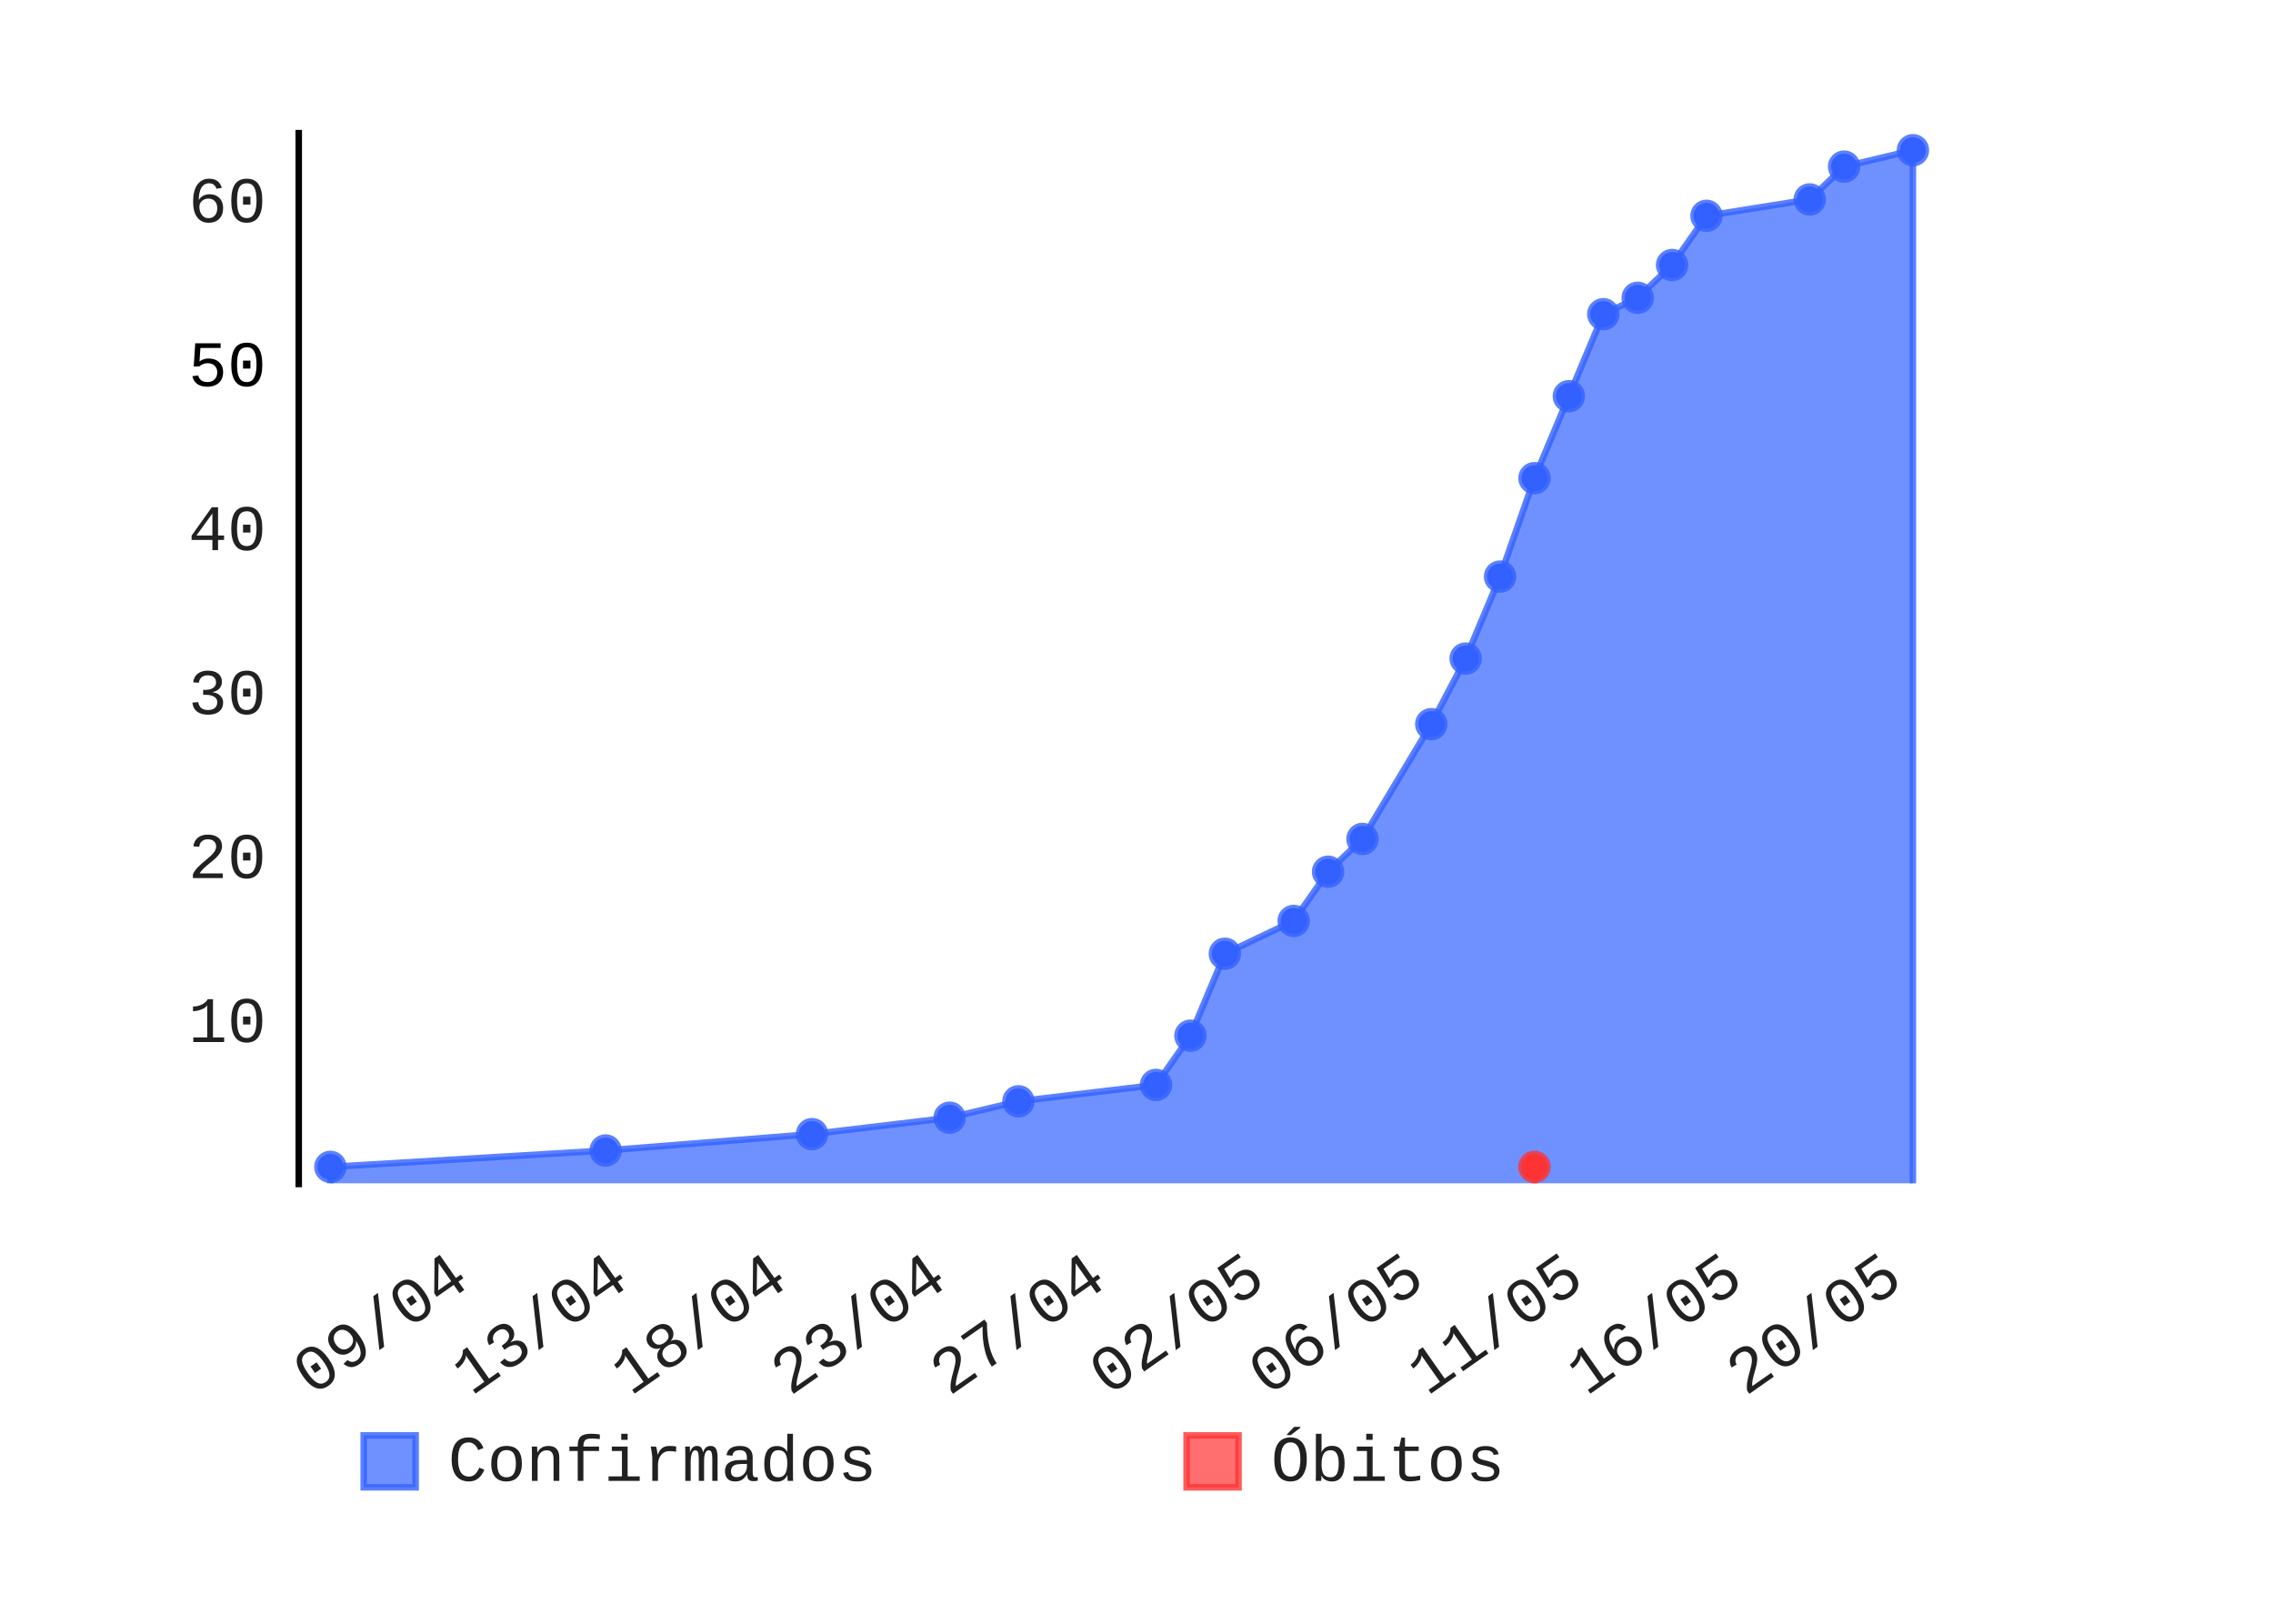
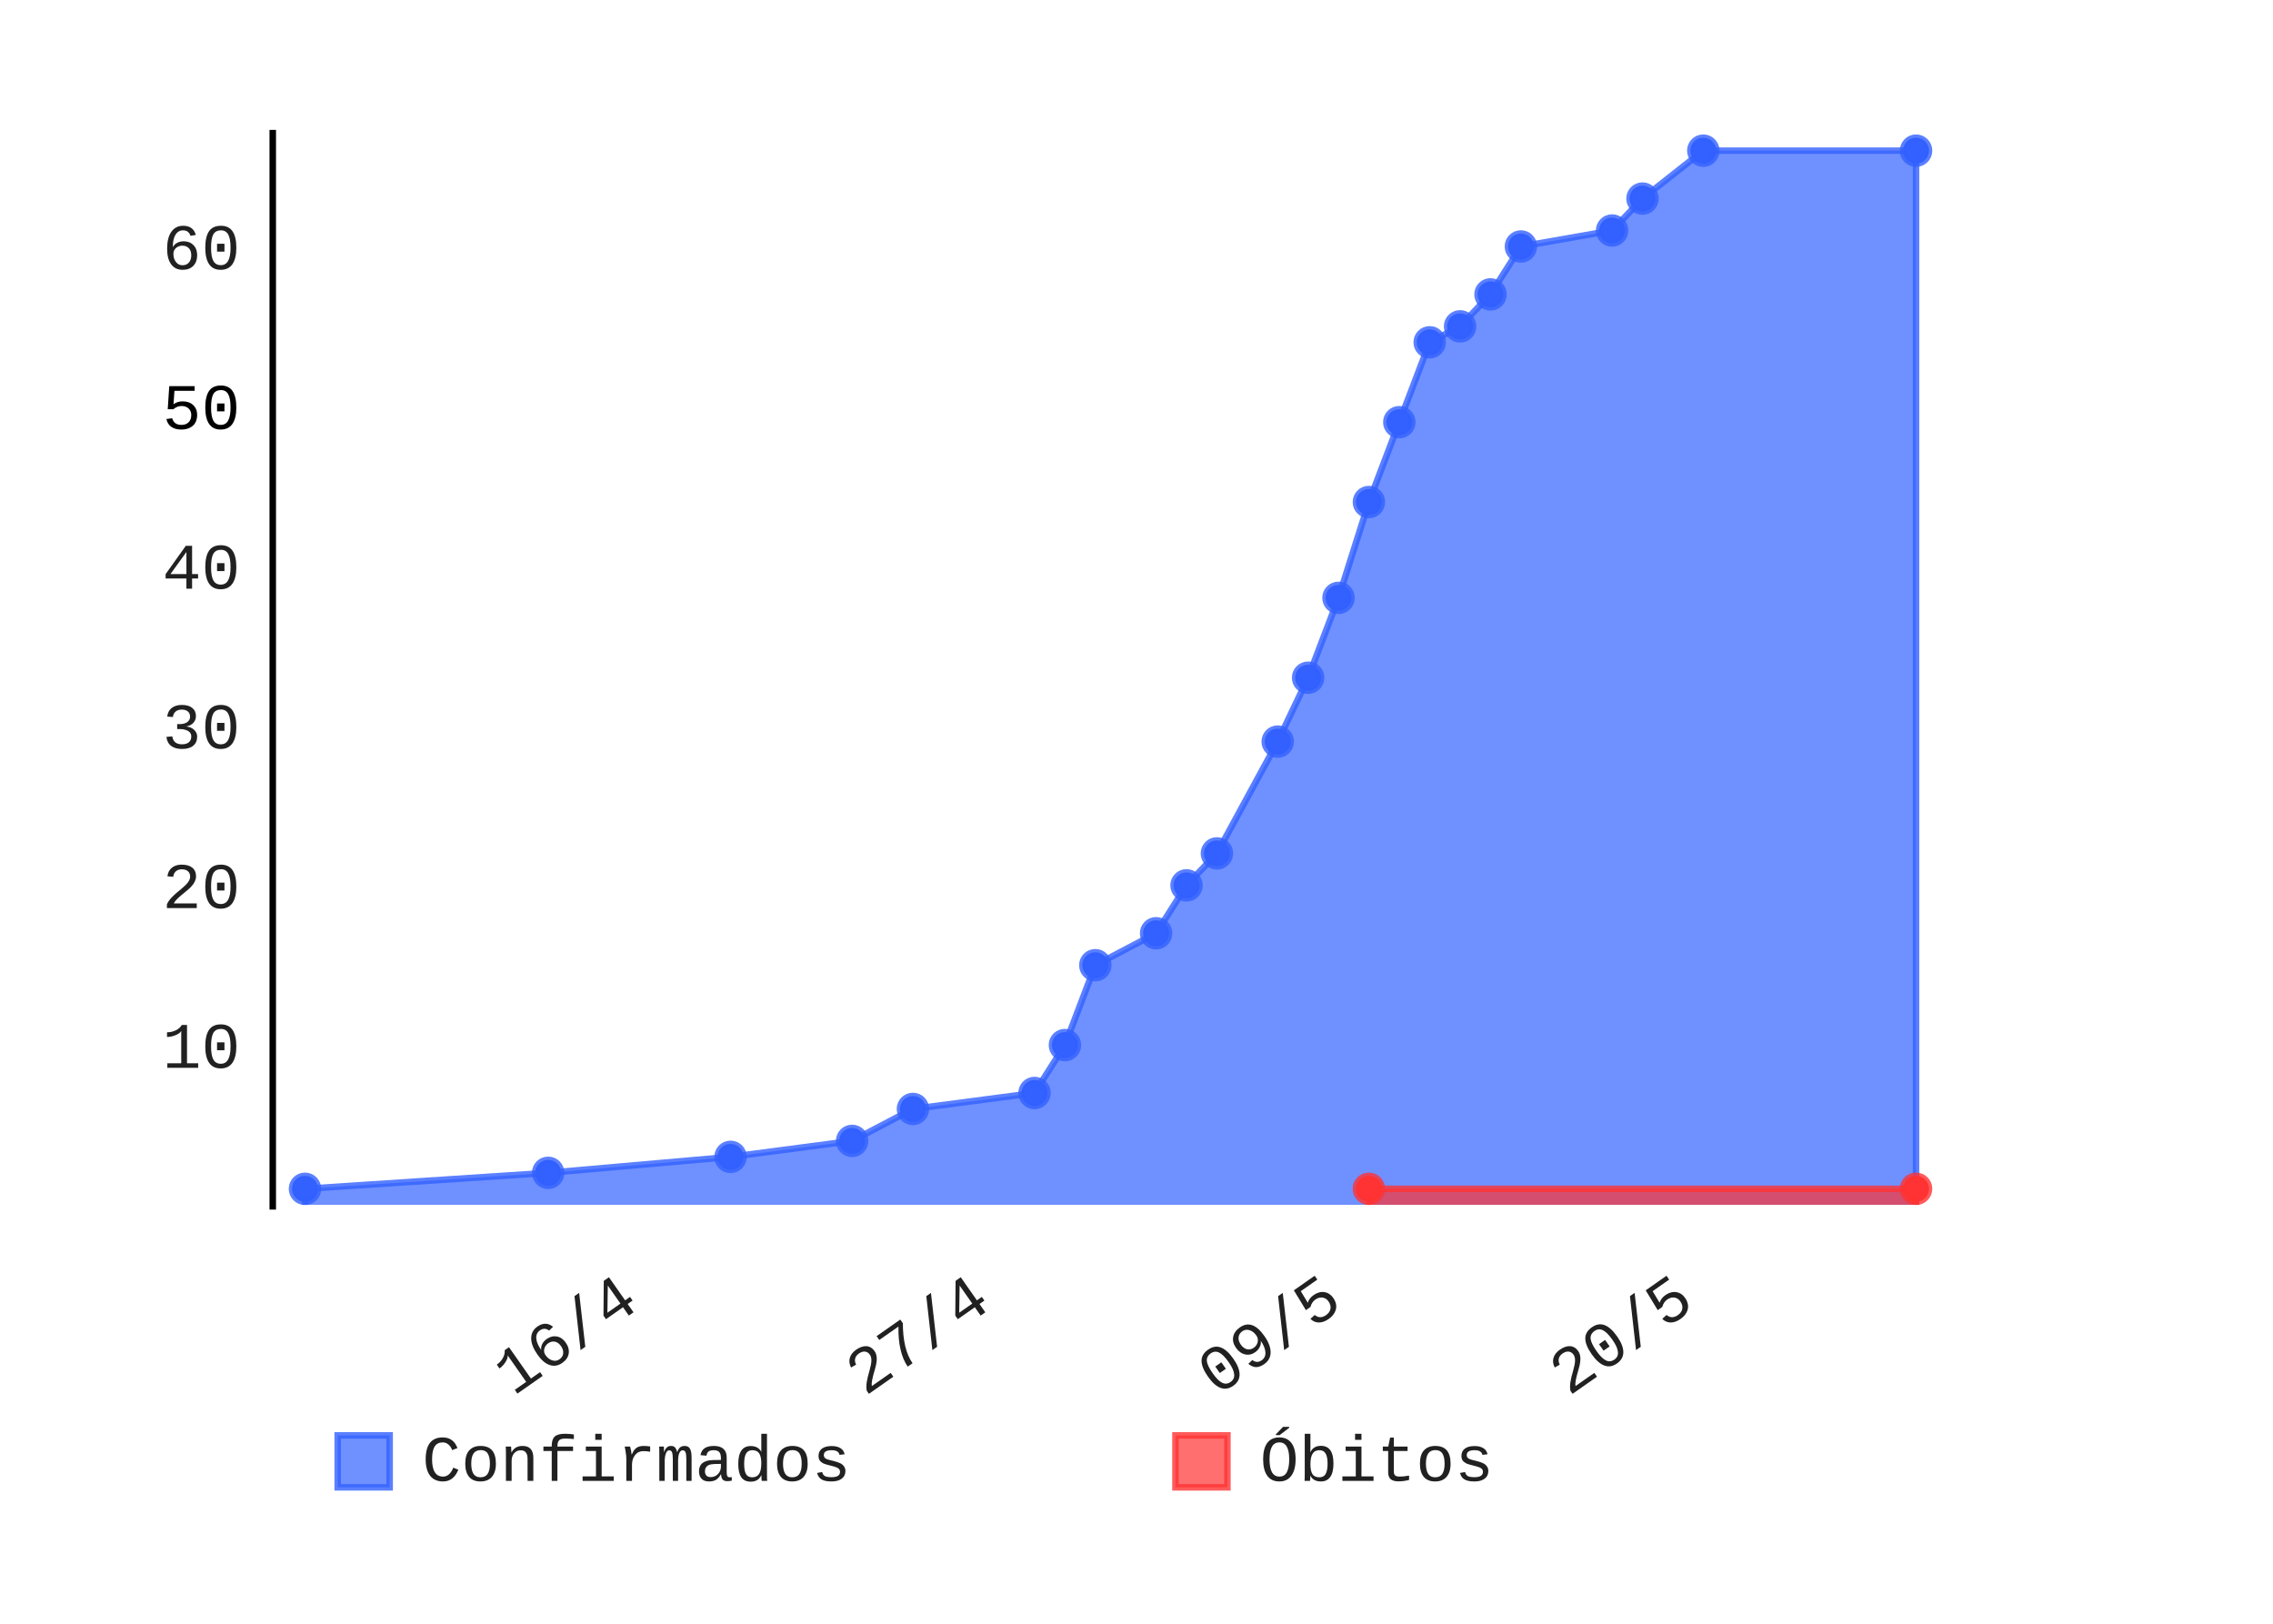
- <svg xmlns="http://www.w3.org/2000/svg" id="chart-879bc70a-65a9-4bdd-a0d9-1e8f6fcbfd73" class="pygal-chart" viewBox="0 0 350 250" width="350" height="250">
+ <svg xmlns="http://www.w3.org/2000/svg" id="chart-2534d383-2e8c-4132-9c4e-c805caaf18b7" class="pygal-chart" viewBox="0 0 350 250" width="350" height="250">
  <defs>
-     <style type="text/css">#chart-879bc70a-65a9-4bdd-a0d9-1e8f6fcbfd73{-webkit-user-select:none;-webkit-font-smoothing:antialiased;font-family:Consolas,"Liberation Mono",Menlo,Courier,monospace}#chart-879bc70a-65a9-4bdd-a0d9-1e8f6fcbfd73 .title{font-family:Consolas,"Liberation Mono",Menlo,Courier,monospace;font-size:8px}#chart-879bc70a-65a9-4bdd-a0d9-1e8f6fcbfd73 .legends .legend text{font-family:Consolas,"Liberation Mono",Menlo,Courier,monospace;font-size:10px}#chart-879bc70a-65a9-4bdd-a0d9-1e8f6fcbfd73 .axis text{font-family:Consolas,"Liberation Mono",Menlo,Courier,monospace;font-size:10px}#chart-879bc70a-65a9-4bdd-a0d9-1e8f6fcbfd73 .axis text.major{font-family:Consolas,"Liberation Mono",Menlo,Courier,monospace;font-size:10px}#chart-879bc70a-65a9-4bdd-a0d9-1e8f6fcbfd73 .text-overlay text.value{font-family:Consolas,"Liberation Mono",Menlo,Courier,monospace;font-size:16px}#chart-879bc70a-65a9-4bdd-a0d9-1e8f6fcbfd73 .text-overlay text.label{font-family:Consolas,"Liberation Mono",Menlo,Courier,monospace;font-size:10px}#chart-879bc70a-65a9-4bdd-a0d9-1e8f6fcbfd73 .tooltip{font-family:Consolas,"Liberation Mono",Menlo,Courier,monospace;font-size:12px}#chart-879bc70a-65a9-4bdd-a0d9-1e8f6fcbfd73 text.no_data{font-family:Consolas,"Liberation Mono",Menlo,Courier,monospace;font-size:64px}
- #chart-879bc70a-65a9-4bdd-a0d9-1e8f6fcbfd73{background-color:transparent}#chart-879bc70a-65a9-4bdd-a0d9-1e8f6fcbfd73 path,#chart-879bc70a-65a9-4bdd-a0d9-1e8f6fcbfd73 line,#chart-879bc70a-65a9-4bdd-a0d9-1e8f6fcbfd73 rect,#chart-879bc70a-65a9-4bdd-a0d9-1e8f6fcbfd73 circle{-webkit-transition:150ms;-moz-transition:150ms;transition:150ms}#chart-879bc70a-65a9-4bdd-a0d9-1e8f6fcbfd73 .graph &gt; .background{fill:transparent}#chart-879bc70a-65a9-4bdd-a0d9-1e8f6fcbfd73 .plot &gt; .background{fill:rgba(255,255,255,1)}#chart-879bc70a-65a9-4bdd-a0d9-1e8f6fcbfd73 .graph{fill:rgba(0,0,0,.87)}#chart-879bc70a-65a9-4bdd-a0d9-1e8f6fcbfd73 text.no_data{fill:rgba(0,0,0,1)}#chart-879bc70a-65a9-4bdd-a0d9-1e8f6fcbfd73 .title{fill:rgba(0,0,0,1)}#chart-879bc70a-65a9-4bdd-a0d9-1e8f6fcbfd73 .legends .legend text{fill:rgba(0,0,0,.87)}#chart-879bc70a-65a9-4bdd-a0d9-1e8f6fcbfd73 .legends .legend:hover text{fill:rgba(0,0,0,1)}#chart-879bc70a-65a9-4bdd-a0d9-1e8f6fcbfd73 .axis .line{stroke:rgba(0,0,0,1)}#chart-879bc70a-65a9-4bdd-a0d9-1e8f6fcbfd73 .axis .guide.line{stroke:rgba(0,0,0,.54)}#chart-879bc70a-65a9-4bdd-a0d9-1e8f6fcbfd73 .axis .major.line{stroke:rgba(0,0,0,.87)}#chart-879bc70a-65a9-4bdd-a0d9-1e8f6fcbfd73 .axis text.major{fill:rgba(0,0,0,1)}#chart-879bc70a-65a9-4bdd-a0d9-1e8f6fcbfd73 .axis.y .guides:hover .guide.line,#chart-879bc70a-65a9-4bdd-a0d9-1e8f6fcbfd73 .line-graph .axis.x .guides:hover .guide.line,#chart-879bc70a-65a9-4bdd-a0d9-1e8f6fcbfd73 .stackedline-graph .axis.x .guides:hover .guide.line,#chart-879bc70a-65a9-4bdd-a0d9-1e8f6fcbfd73 .xy-graph .axis.x .guides:hover .guide.line{stroke:rgba(0,0,0,1)}#chart-879bc70a-65a9-4bdd-a0d9-1e8f6fcbfd73 .axis .guides:hover text{fill:rgba(0,0,0,1)}#chart-879bc70a-65a9-4bdd-a0d9-1e8f6fcbfd73 .reactive{fill-opacity:.7;stroke-opacity:.8}#chart-879bc70a-65a9-4bdd-a0d9-1e8f6fcbfd73 .ci{stroke:rgba(0,0,0,.87)}#chart-879bc70a-65a9-4bdd-a0d9-1e8f6fcbfd73 .reactive.active,#chart-879bc70a-65a9-4bdd-a0d9-1e8f6fcbfd73 .active .reactive{fill-opacity:.8;stroke-opacity:.9;stroke-width:4}#chart-879bc70a-65a9-4bdd-a0d9-1e8f6fcbfd73 .ci .reactive.active{stroke-width:1.5}#chart-879bc70a-65a9-4bdd-a0d9-1e8f6fcbfd73 .series text{fill:rgba(0,0,0,1)}#chart-879bc70a-65a9-4bdd-a0d9-1e8f6fcbfd73 .tooltip rect{fill:rgba(255,255,255,1);stroke:rgba(0,0,0,1);-webkit-transition:opacity 150ms;-moz-transition:opacity 150ms;transition:opacity 150ms}#chart-879bc70a-65a9-4bdd-a0d9-1e8f6fcbfd73 .tooltip .label{fill:rgba(0,0,0,.87)}#chart-879bc70a-65a9-4bdd-a0d9-1e8f6fcbfd73 .tooltip .label{fill:rgba(0,0,0,.87)}#chart-879bc70a-65a9-4bdd-a0d9-1e8f6fcbfd73 .tooltip .legend{font-size:.8em;fill:rgba(0,0,0,.54)}#chart-879bc70a-65a9-4bdd-a0d9-1e8f6fcbfd73 .tooltip .x_label{font-size:.6em;fill:rgba(0,0,0,1)}#chart-879bc70a-65a9-4bdd-a0d9-1e8f6fcbfd73 .tooltip .xlink{font-size:.5em;text-decoration:underline}#chart-879bc70a-65a9-4bdd-a0d9-1e8f6fcbfd73 .tooltip .value{font-size:1.5em}#chart-879bc70a-65a9-4bdd-a0d9-1e8f6fcbfd73 .bound{font-size:.5em}#chart-879bc70a-65a9-4bdd-a0d9-1e8f6fcbfd73 .max-value{font-size:.75em;fill:rgba(0,0,0,.54)}#chart-879bc70a-65a9-4bdd-a0d9-1e8f6fcbfd73 .map-element{fill:rgba(255,255,255,1);stroke:rgba(0,0,0,.54) !important}#chart-879bc70a-65a9-4bdd-a0d9-1e8f6fcbfd73 .map-element .reactive{fill-opacity:inherit;stroke-opacity:inherit}#chart-879bc70a-65a9-4bdd-a0d9-1e8f6fcbfd73 .color-0,#chart-879bc70a-65a9-4bdd-a0d9-1e8f6fcbfd73 .color-0 a:visited{stroke:#3361FF;fill:#3361FF}#chart-879bc70a-65a9-4bdd-a0d9-1e8f6fcbfd73 .color-1,#chart-879bc70a-65a9-4bdd-a0d9-1e8f6fcbfd73 .color-1 a:visited{stroke:#FF3333;fill:#FF3333}#chart-879bc70a-65a9-4bdd-a0d9-1e8f6fcbfd73 .text-overlay .color-0 text{fill:black}#chart-879bc70a-65a9-4bdd-a0d9-1e8f6fcbfd73 .text-overlay .color-1 text{fill:black}
- #chart-879bc70a-65a9-4bdd-a0d9-1e8f6fcbfd73 text.no_data{text-anchor:middle}#chart-879bc70a-65a9-4bdd-a0d9-1e8f6fcbfd73 .guide.line{fill:none}#chart-879bc70a-65a9-4bdd-a0d9-1e8f6fcbfd73 .centered{text-anchor:middle}#chart-879bc70a-65a9-4bdd-a0d9-1e8f6fcbfd73 .title{text-anchor:middle}#chart-879bc70a-65a9-4bdd-a0d9-1e8f6fcbfd73 .legends .legend text{fill-opacity:1}#chart-879bc70a-65a9-4bdd-a0d9-1e8f6fcbfd73 .axis.x text{text-anchor:middle}#chart-879bc70a-65a9-4bdd-a0d9-1e8f6fcbfd73 .axis.x:not(.web) text[transform]{text-anchor:start}#chart-879bc70a-65a9-4bdd-a0d9-1e8f6fcbfd73 .axis.x:not(.web) text[transform].backwards{text-anchor:end}#chart-879bc70a-65a9-4bdd-a0d9-1e8f6fcbfd73 .axis.y text{text-anchor:end}#chart-879bc70a-65a9-4bdd-a0d9-1e8f6fcbfd73 .axis.y text[transform].backwards{text-anchor:start}#chart-879bc70a-65a9-4bdd-a0d9-1e8f6fcbfd73 .axis.y2 text{text-anchor:start}#chart-879bc70a-65a9-4bdd-a0d9-1e8f6fcbfd73 .axis.y2 text[transform].backwards{text-anchor:end}#chart-879bc70a-65a9-4bdd-a0d9-1e8f6fcbfd73 .axis .guide.line{stroke-dasharray:4,4}#chart-879bc70a-65a9-4bdd-a0d9-1e8f6fcbfd73 .axis .major.guide.line{stroke-dasharray:6,6}#chart-879bc70a-65a9-4bdd-a0d9-1e8f6fcbfd73 .horizontal .axis.y .guide.line,#chart-879bc70a-65a9-4bdd-a0d9-1e8f6fcbfd73 .horizontal .axis.y2 .guide.line,#chart-879bc70a-65a9-4bdd-a0d9-1e8f6fcbfd73 .vertical .axis.x .guide.line{opacity:0}#chart-879bc70a-65a9-4bdd-a0d9-1e8f6fcbfd73 .horizontal .axis.always_show .guide.line,#chart-879bc70a-65a9-4bdd-a0d9-1e8f6fcbfd73 .vertical .axis.always_show .guide.line{opacity:1 !important}#chart-879bc70a-65a9-4bdd-a0d9-1e8f6fcbfd73 .axis.y .guides:hover .guide.line,#chart-879bc70a-65a9-4bdd-a0d9-1e8f6fcbfd73 .axis.y2 .guides:hover .guide.line,#chart-879bc70a-65a9-4bdd-a0d9-1e8f6fcbfd73 .axis.x .guides:hover .guide.line{opacity:1}#chart-879bc70a-65a9-4bdd-a0d9-1e8f6fcbfd73 .axis .guides:hover text{opacity:1}#chart-879bc70a-65a9-4bdd-a0d9-1e8f6fcbfd73 .nofill{fill:none}#chart-879bc70a-65a9-4bdd-a0d9-1e8f6fcbfd73 .subtle-fill{fill-opacity:.2}#chart-879bc70a-65a9-4bdd-a0d9-1e8f6fcbfd73 .dot{stroke-width:1px;fill-opacity:1}#chart-879bc70a-65a9-4bdd-a0d9-1e8f6fcbfd73 .dot.active{stroke-width:5px}#chart-879bc70a-65a9-4bdd-a0d9-1e8f6fcbfd73 .dot.negative{fill:transparent}#chart-879bc70a-65a9-4bdd-a0d9-1e8f6fcbfd73 text,#chart-879bc70a-65a9-4bdd-a0d9-1e8f6fcbfd73 tspan{stroke:none !important}#chart-879bc70a-65a9-4bdd-a0d9-1e8f6fcbfd73 .series text.active{opacity:1}#chart-879bc70a-65a9-4bdd-a0d9-1e8f6fcbfd73 .tooltip rect{fill-opacity:.95;stroke-width:.5}#chart-879bc70a-65a9-4bdd-a0d9-1e8f6fcbfd73 .tooltip text{fill-opacity:1}#chart-879bc70a-65a9-4bdd-a0d9-1e8f6fcbfd73 .showable{visibility:hidden}#chart-879bc70a-65a9-4bdd-a0d9-1e8f6fcbfd73 .showable.shown{visibility:visible}#chart-879bc70a-65a9-4bdd-a0d9-1e8f6fcbfd73 .gauge-background{fill:rgba(229,229,229,1);stroke:none}#chart-879bc70a-65a9-4bdd-a0d9-1e8f6fcbfd73 .bg-lines{stroke:transparent;stroke-width:2px}</style>
+     <style type="text/css">#chart-2534d383-2e8c-4132-9c4e-c805caaf18b7{-webkit-user-select:none;-webkit-font-smoothing:antialiased;font-family:Consolas,"Liberation Mono",Menlo,Courier,monospace}#chart-2534d383-2e8c-4132-9c4e-c805caaf18b7 .title{font-family:Consolas,"Liberation Mono",Menlo,Courier,monospace;font-size:8px}#chart-2534d383-2e8c-4132-9c4e-c805caaf18b7 .legends .legend text{font-family:Consolas,"Liberation Mono",Menlo,Courier,monospace;font-size:10px}#chart-2534d383-2e8c-4132-9c4e-c805caaf18b7 .axis text{font-family:Consolas,"Liberation Mono",Menlo,Courier,monospace;font-size:10px}#chart-2534d383-2e8c-4132-9c4e-c805caaf18b7 .axis text.major{font-family:Consolas,"Liberation Mono",Menlo,Courier,monospace;font-size:10px}#chart-2534d383-2e8c-4132-9c4e-c805caaf18b7 .text-overlay text.value{font-family:Consolas,"Liberation Mono",Menlo,Courier,monospace;font-size:16px}#chart-2534d383-2e8c-4132-9c4e-c805caaf18b7 .text-overlay text.label{font-family:Consolas,"Liberation Mono",Menlo,Courier,monospace;font-size:10px}#chart-2534d383-2e8c-4132-9c4e-c805caaf18b7 .tooltip{font-family:Consolas,"Liberation Mono",Menlo,Courier,monospace;font-size:12px}#chart-2534d383-2e8c-4132-9c4e-c805caaf18b7 text.no_data{font-family:Consolas,"Liberation Mono",Menlo,Courier,monospace;font-size:64px}
+ #chart-2534d383-2e8c-4132-9c4e-c805caaf18b7{background-color:transparent}#chart-2534d383-2e8c-4132-9c4e-c805caaf18b7 path,#chart-2534d383-2e8c-4132-9c4e-c805caaf18b7 line,#chart-2534d383-2e8c-4132-9c4e-c805caaf18b7 rect,#chart-2534d383-2e8c-4132-9c4e-c805caaf18b7 circle{-webkit-transition:150ms;-moz-transition:150ms;transition:150ms}#chart-2534d383-2e8c-4132-9c4e-c805caaf18b7 .graph &gt; .background{fill:transparent}#chart-2534d383-2e8c-4132-9c4e-c805caaf18b7 .plot &gt; .background{fill:rgba(255,255,255,1)}#chart-2534d383-2e8c-4132-9c4e-c805caaf18b7 .graph{fill:rgba(0,0,0,.87)}#chart-2534d383-2e8c-4132-9c4e-c805caaf18b7 text.no_data{fill:rgba(0,0,0,1)}#chart-2534d383-2e8c-4132-9c4e-c805caaf18b7 .title{fill:rgba(0,0,0,1)}#chart-2534d383-2e8c-4132-9c4e-c805caaf18b7 .legends .legend text{fill:rgba(0,0,0,.87)}#chart-2534d383-2e8c-4132-9c4e-c805caaf18b7 .legends .legend:hover text{fill:rgba(0,0,0,1)}#chart-2534d383-2e8c-4132-9c4e-c805caaf18b7 .axis .line{stroke:rgba(0,0,0,1)}#chart-2534d383-2e8c-4132-9c4e-c805caaf18b7 .axis .guide.line{stroke:rgba(0,0,0,.54)}#chart-2534d383-2e8c-4132-9c4e-c805caaf18b7 .axis .major.line{stroke:rgba(0,0,0,.87)}#chart-2534d383-2e8c-4132-9c4e-c805caaf18b7 .axis text.major{fill:rgba(0,0,0,1)}#chart-2534d383-2e8c-4132-9c4e-c805caaf18b7 .axis.y .guides:hover .guide.line,#chart-2534d383-2e8c-4132-9c4e-c805caaf18b7 .line-graph .axis.x .guides:hover .guide.line,#chart-2534d383-2e8c-4132-9c4e-c805caaf18b7 .stackedline-graph .axis.x .guides:hover .guide.line,#chart-2534d383-2e8c-4132-9c4e-c805caaf18b7 .xy-graph .axis.x .guides:hover .guide.line{stroke:rgba(0,0,0,1)}#chart-2534d383-2e8c-4132-9c4e-c805caaf18b7 .axis .guides:hover text{fill:rgba(0,0,0,1)}#chart-2534d383-2e8c-4132-9c4e-c805caaf18b7 .reactive{fill-opacity:.7;stroke-opacity:.8}#chart-2534d383-2e8c-4132-9c4e-c805caaf18b7 .ci{stroke:rgba(0,0,0,.87)}#chart-2534d383-2e8c-4132-9c4e-c805caaf18b7 .reactive.active,#chart-2534d383-2e8c-4132-9c4e-c805caaf18b7 .active .reactive{fill-opacity:.8;stroke-opacity:.9;stroke-width:4}#chart-2534d383-2e8c-4132-9c4e-c805caaf18b7 .ci .reactive.active{stroke-width:1.5}#chart-2534d383-2e8c-4132-9c4e-c805caaf18b7 .series text{fill:rgba(0,0,0,1)}#chart-2534d383-2e8c-4132-9c4e-c805caaf18b7 .tooltip rect{fill:rgba(255,255,255,1);stroke:rgba(0,0,0,1);-webkit-transition:opacity 150ms;-moz-transition:opacity 150ms;transition:opacity 150ms}#chart-2534d383-2e8c-4132-9c4e-c805caaf18b7 .tooltip .label{fill:rgba(0,0,0,.87)}#chart-2534d383-2e8c-4132-9c4e-c805caaf18b7 .tooltip .label{fill:rgba(0,0,0,.87)}#chart-2534d383-2e8c-4132-9c4e-c805caaf18b7 .tooltip .legend{font-size:.8em;fill:rgba(0,0,0,.54)}#chart-2534d383-2e8c-4132-9c4e-c805caaf18b7 .tooltip .x_label{font-size:.6em;fill:rgba(0,0,0,1)}#chart-2534d383-2e8c-4132-9c4e-c805caaf18b7 .tooltip .xlink{font-size:.5em;text-decoration:underline}#chart-2534d383-2e8c-4132-9c4e-c805caaf18b7 .tooltip .value{font-size:1.5em}#chart-2534d383-2e8c-4132-9c4e-c805caaf18b7 .bound{font-size:.5em}#chart-2534d383-2e8c-4132-9c4e-c805caaf18b7 .max-value{font-size:.75em;fill:rgba(0,0,0,.54)}#chart-2534d383-2e8c-4132-9c4e-c805caaf18b7 .map-element{fill:rgba(255,255,255,1);stroke:rgba(0,0,0,.54) !important}#chart-2534d383-2e8c-4132-9c4e-c805caaf18b7 .map-element .reactive{fill-opacity:inherit;stroke-opacity:inherit}#chart-2534d383-2e8c-4132-9c4e-c805caaf18b7 .color-0,#chart-2534d383-2e8c-4132-9c4e-c805caaf18b7 .color-0 a:visited{stroke:#3361FF;fill:#3361FF}#chart-2534d383-2e8c-4132-9c4e-c805caaf18b7 .color-1,#chart-2534d383-2e8c-4132-9c4e-c805caaf18b7 .color-1 a:visited{stroke:#FF3333;fill:#FF3333}#chart-2534d383-2e8c-4132-9c4e-c805caaf18b7 .text-overlay .color-0 text{fill:black}#chart-2534d383-2e8c-4132-9c4e-c805caaf18b7 .text-overlay .color-1 text{fill:black}
+ #chart-2534d383-2e8c-4132-9c4e-c805caaf18b7 text.no_data{text-anchor:middle}#chart-2534d383-2e8c-4132-9c4e-c805caaf18b7 .guide.line{fill:none}#chart-2534d383-2e8c-4132-9c4e-c805caaf18b7 .centered{text-anchor:middle}#chart-2534d383-2e8c-4132-9c4e-c805caaf18b7 .title{text-anchor:middle}#chart-2534d383-2e8c-4132-9c4e-c805caaf18b7 .legends .legend text{fill-opacity:1}#chart-2534d383-2e8c-4132-9c4e-c805caaf18b7 .axis.x text{text-anchor:middle}#chart-2534d383-2e8c-4132-9c4e-c805caaf18b7 .axis.x:not(.web) text[transform]{text-anchor:start}#chart-2534d383-2e8c-4132-9c4e-c805caaf18b7 .axis.x:not(.web) text[transform].backwards{text-anchor:end}#chart-2534d383-2e8c-4132-9c4e-c805caaf18b7 .axis.y text{text-anchor:end}#chart-2534d383-2e8c-4132-9c4e-c805caaf18b7 .axis.y text[transform].backwards{text-anchor:start}#chart-2534d383-2e8c-4132-9c4e-c805caaf18b7 .axis.y2 text{text-anchor:start}#chart-2534d383-2e8c-4132-9c4e-c805caaf18b7 .axis.y2 text[transform].backwards{text-anchor:end}#chart-2534d383-2e8c-4132-9c4e-c805caaf18b7 .axis .guide.line{stroke-dasharray:4,4}#chart-2534d383-2e8c-4132-9c4e-c805caaf18b7 .axis .major.guide.line{stroke-dasharray:6,6}#chart-2534d383-2e8c-4132-9c4e-c805caaf18b7 .horizontal .axis.y .guide.line,#chart-2534d383-2e8c-4132-9c4e-c805caaf18b7 .horizontal .axis.y2 .guide.line,#chart-2534d383-2e8c-4132-9c4e-c805caaf18b7 .vertical .axis.x .guide.line{opacity:0}#chart-2534d383-2e8c-4132-9c4e-c805caaf18b7 .horizontal .axis.always_show .guide.line,#chart-2534d383-2e8c-4132-9c4e-c805caaf18b7 .vertical .axis.always_show .guide.line{opacity:1 !important}#chart-2534d383-2e8c-4132-9c4e-c805caaf18b7 .axis.y .guides:hover .guide.line,#chart-2534d383-2e8c-4132-9c4e-c805caaf18b7 .axis.y2 .guides:hover .guide.line,#chart-2534d383-2e8c-4132-9c4e-c805caaf18b7 .axis.x .guides:hover .guide.line{opacity:1}#chart-2534d383-2e8c-4132-9c4e-c805caaf18b7 .axis .guides:hover text{opacity:1}#chart-2534d383-2e8c-4132-9c4e-c805caaf18b7 .nofill{fill:none}#chart-2534d383-2e8c-4132-9c4e-c805caaf18b7 .subtle-fill{fill-opacity:.2}#chart-2534d383-2e8c-4132-9c4e-c805caaf18b7 .dot{stroke-width:1px;fill-opacity:1}#chart-2534d383-2e8c-4132-9c4e-c805caaf18b7 .dot.active{stroke-width:5px}#chart-2534d383-2e8c-4132-9c4e-c805caaf18b7 .dot.negative{fill:transparent}#chart-2534d383-2e8c-4132-9c4e-c805caaf18b7 text,#chart-2534d383-2e8c-4132-9c4e-c805caaf18b7 tspan{stroke:none !important}#chart-2534d383-2e8c-4132-9c4e-c805caaf18b7 .series text.active{opacity:1}#chart-2534d383-2e8c-4132-9c4e-c805caaf18b7 .tooltip rect{fill-opacity:.95;stroke-width:.5}#chart-2534d383-2e8c-4132-9c4e-c805caaf18b7 .tooltip text{fill-opacity:1}#chart-2534d383-2e8c-4132-9c4e-c805caaf18b7 .showable{visibility:hidden}#chart-2534d383-2e8c-4132-9c4e-c805caaf18b7 .showable.shown{visibility:visible}#chart-2534d383-2e8c-4132-9c4e-c805caaf18b7 .gauge-background{fill:rgba(229,229,229,1);stroke:none}#chart-2534d383-2e8c-4132-9c4e-c805caaf18b7 .bg-lines{stroke:transparent;stroke-width:2px}</style>
  </defs>
  <g class="graph datetimeline-graph vertical">
    <rect x="0" y="0" width="350" height="250" class="background" />
-     <g transform="translate(46, 20)" class="plot">
-       <rect x="0" y="0" width="253.425" height="162.793" class="background" />
+     <g transform="translate(42, 20)" class="plot">
+       <rect x="0" y="0" width="258.0" height="166.234" class="background" />
      <g class="axis y">
        <g class="guides">
-           <text x="-5" y="140.44" class="">10</text>
+           <text x="-5" y="144.406" class="">10</text>
        </g>
        <g class="guides">
-           <text x="-5" y="115.193" class="">20</text>
+           <text x="-5" y="119.815" class="">20</text>
        </g>
        <g class="guides">
-           <text x="-5" y="89.946" class="">30</text>
+           <text x="-5" y="95.224" class="">30</text>
        </g>
        <g class="guides">
-           <text x="-5" y="64.699" class="">40</text>
+           <text x="-5" y="70.633" class="">40</text>
        </g>
        <g class="guides">
-           <text x="-5" y="39.452" class="major">50</text>
+           <text x="-5" y="46.042" class="major">50</text>
        </g>
        <g class="guides">
-           <text x="-5" y="14.205" class="">60</text>
+           <text x="-5" y="21.451" class="">60</text>
        </g>
      </g>
      <g class="axis x">
-         <path d="M0 0 v162.793" class="line" />
+         <path d="M0 0 v166.234" class="line" />
        <g class="guides">
-           <path d="M26.652 0 v162.793" class="guide line" />
-           <text x="26.652" y="177.793" class="backwards" transform="rotate(325 26.65158 177.7927)">09/04</text>
+           <path d="M56.709 0 v166.234" class="guide line" />
+           <text x="56.709" y="181.234" class="backwards" transform="rotate(325 56.70924 181.2342)">16/4</text>
        </g>
        <g class="guides">
-           <path d="M51.176 0 v162.793" class="guide line" />
-           <text x="51.176" y="177.793" class="backwards" transform="rotate(325 51.17637 177.7927)">13/04</text>
+           <path d="M110.884 0 v166.234" class="guide line" />
+           <text x="110.884" y="181.234" class="backwards" transform="rotate(325 110.884 181.2342)">27/4</text>
        </g>
        <g class="guides">
-           <path d="M75.701 0 v162.793" class="guide line" />
-           <text x="75.701" y="177.793" class="backwards" transform="rotate(325 75.70116 177.7927)">18/04</text>
+           <path d="M165.059 0 v166.234" class="guide line" />
+           <text x="165.059" y="181.234" class="backwards" transform="rotate(325 165.0587 181.2342)">09/5</text>
        </g>
        <g class="guides">
-           <path d="M100.226 0 v162.793" class="guide line" />
-           <text x="100.226" y="177.793" class="backwards" transform="rotate(325 100.2259 177.7927)">23/04</text>
-         </g>
-         <g class="guides">
-           <path d="M124.751 0 v162.793" class="guide line" />
-           <text x="124.751" y="177.793" class="backwards" transform="rotate(325 124.7507 177.7927)">27/04</text>
-         </g>
-         <g class="guides">
-           <path d="M149.276 0 v162.793" class="guide line" />
-           <text x="149.276" y="177.793" class="backwards" transform="rotate(325 149.2755 177.7927)">02/05</text>
-         </g>
-         <g class="guides">
-           <path d="M173.8 0 v162.793" class="guide line" />
-           <text x="173.8" y="177.793" class="backwards" transform="rotate(325 173.8003 177.7927)">06/05</text>
-         </g>
-         <g class="guides">
-           <path d="M198.325 0 v162.793" class="guide line" />
-           <text x="198.325" y="177.793" class="backwards" transform="rotate(325 198.3251 177.7927)">11/05</text>
-         </g>
-         <g class="guides">
-           <path d="M222.85 0 v162.793" class="guide line" />
-           <text x="222.85" y="177.793" class="backwards" transform="rotate(325 222.8499 177.7927)">16/05</text>
-         </g>
-         <g class="guides">
-           <path d="M247.375 0 v162.793" class="guide line" />
-           <text x="247.375" y="177.793" class="backwards" transform="rotate(325 247.3747 177.7927)">20/05</text>
+           <path d="M219.233 0 v166.234" class="guide line" />
+           <text x="219.233" y="181.234" class="backwards" transform="rotate(325 219.2334 181.2342)">20/5</text>
        </g>
      </g>
      <g class="series serie-0 color-0">
-         <path d="M4.874 162.187 L4.874 159.662 47.252 157.137 79.037 154.613 100.226 152.088 110.821 149.563 132.01 147.039 137.307 139.464 142.605 126.841 153.199 121.792 158.497 114.217 163.794 109.168 174.389 91.495 179.686 81.396 184.984 68.773 190.281 53.625 195.578 41.001 200.876 28.378 206.173 25.853 211.47 20.804 216.768 13.229 232.66 10.705 237.957 5.655 248.552 3.131 248.552 162.187" class="line reactive" />
+         <path d="M4.962 165.496 L4.962 163.037 42.407 160.578 70.491 158.119 89.214 155.66 98.575 150.742 117.298 148.283 121.979 140.906 126.66 128.61 136.021 123.692 140.702 116.315 145.382 111.397 154.744 94.183 159.425 84.347 164.105 72.051 168.786 57.297 173.467 45.001 178.147 32.706 182.828 30.247 187.509 25.329 192.189 17.951 206.231 15.492 210.912 10.574 220.274 3.197 253.038 3.197 253.038 165.496" class="line reactive" />
      </g>
      <g class="series serie-1 color-1">
-         <path d="M190.281 162.187 L190.281 159.662 190.281 162.187" class="line reactive" />
+         <path d="M168.786 165.496 L168.786 163.037 253.038 163.037 253.038 165.496" class="line reactive" />
      </g>
    </g>
    <g class="titles" />
-     <g transform="translate(46, 20)" class="plot overlay">
+     <g transform="translate(42, 20)" class="plot overlay">
      <g class="series serie-0 color-0">
        <g class="dots">
-           <circle cx="4.874" cy="159.662" r="2" class="dot reactive tooltip-trigger" />
+           <circle cx="4.962" cy="163.037" r="2" class="dot reactive tooltip-trigger" />
        </g>
        <g class="dots">
-           <circle cx="47.252" cy="157.137" r="2" class="dot reactive tooltip-trigger" />
+           <circle cx="42.407" cy="160.578" r="2" class="dot reactive tooltip-trigger" />
        </g>
        <g class="dots">
-           <circle cx="79.037" cy="154.613" r="2" class="dot reactive tooltip-trigger" />
+           <circle cx="70.491" cy="158.119" r="2" class="dot reactive tooltip-trigger" />
        </g>
        <g class="dots">
-           <circle cx="100.226" cy="152.088" r="2" class="dot reactive tooltip-trigger" />
+           <circle cx="89.214" cy="155.66" r="2" class="dot reactive tooltip-trigger" />
        </g>
        <g class="dots">
-           <circle cx="110.821" cy="149.563" r="2" class="dot reactive tooltip-trigger" />
+           <circle cx="98.575" cy="150.742" r="2" class="dot reactive tooltip-trigger" />
        </g>
        <g class="dots">
-           <circle cx="132.01" cy="147.039" r="2" class="dot reactive tooltip-trigger" />
+           <circle cx="117.298" cy="148.283" r="2" class="dot reactive tooltip-trigger" />
        </g>
        <g class="dots">
-           <circle cx="137.307" cy="139.464" r="2" class="dot reactive tooltip-trigger" />
+           <circle cx="121.979" cy="140.906" r="2" class="dot reactive tooltip-trigger" />
        </g>
        <g class="dots">
-           <circle cx="142.605" cy="126.841" r="2" class="dot reactive tooltip-trigger" />
+           <circle cx="126.66" cy="128.61" r="2" class="dot reactive tooltip-trigger" />
        </g>
        <g class="dots">
-           <circle cx="153.199" cy="121.792" r="2" class="dot reactive tooltip-trigger" />
+           <circle cx="136.021" cy="123.692" r="2" class="dot reactive tooltip-trigger" />
        </g>
        <g class="dots">
-           <circle cx="158.497" cy="114.217" r="2" class="dot reactive tooltip-trigger" />
+           <circle cx="140.702" cy="116.315" r="2" class="dot reactive tooltip-trigger" />
        </g>
        <g class="dots">
-           <circle cx="163.794" cy="109.168" r="2" class="dot reactive tooltip-trigger" />
+           <circle cx="145.382" cy="111.397" r="2" class="dot reactive tooltip-trigger" />
        </g>
        <g class="dots">
-           <circle cx="174.389" cy="91.495" r="2" class="dot reactive tooltip-trigger" />
+           <circle cx="154.744" cy="94.183" r="2" class="dot reactive tooltip-trigger" />
        </g>
        <g class="dots">
-           <circle cx="179.686" cy="81.396" r="2" class="dot reactive tooltip-trigger" />
+           <circle cx="159.425" cy="84.347" r="2" class="dot reactive tooltip-trigger" />
        </g>
        <g class="dots">
-           <circle cx="184.984" cy="68.773" r="2" class="dot reactive tooltip-trigger" />
+           <circle cx="164.105" cy="72.051" r="2" class="dot reactive tooltip-trigger" />
        </g>
        <g class="dots">
-           <circle cx="190.281" cy="53.625" r="2" class="dot reactive tooltip-trigger" />
+           <circle cx="168.786" cy="57.297" r="2" class="dot reactive tooltip-trigger" />
        </g>
        <g class="dots">
-           <circle cx="195.578" cy="41.001" r="2" class="dot reactive tooltip-trigger" />
+           <circle cx="173.467" cy="45.001" r="2" class="dot reactive tooltip-trigger" />
        </g>
        <g class="dots">
-           <circle cx="200.876" cy="28.378" r="2" class="dot reactive tooltip-trigger" />
+           <circle cx="178.147" cy="32.706" r="2" class="dot reactive tooltip-trigger" />
        </g>
        <g class="dots">
-           <circle cx="206.173" cy="25.853" r="2" class="dot reactive tooltip-trigger" />
+           <circle cx="182.828" cy="30.247" r="2" class="dot reactive tooltip-trigger" />
        </g>
        <g class="dots">
-           <circle cx="211.47" cy="20.804" r="2" class="dot reactive tooltip-trigger" />
+           <circle cx="187.509" cy="25.329" r="2" class="dot reactive tooltip-trigger" />
        </g>
        <g class="dots">
-           <circle cx="216.768" cy="13.229" r="2" class="dot reactive tooltip-trigger" />
+           <circle cx="192.189" cy="17.951" r="2" class="dot reactive tooltip-trigger" />
        </g>
        <g class="dots">
-           <circle cx="232.66" cy="10.705" r="2" class="dot reactive tooltip-trigger" />
+           <circle cx="206.231" cy="15.492" r="2" class="dot reactive tooltip-trigger" />
        </g>
        <g class="dots">
-           <circle cx="237.957" cy="5.655" r="2" class="dot reactive tooltip-trigger" />
+           <circle cx="210.912" cy="10.574" r="2" class="dot reactive tooltip-trigger" />
        </g>
        <g class="dots">
-           <circle cx="248.552" cy="3.131" r="2" class="dot reactive tooltip-trigger" />
+           <circle cx="220.274" cy="3.197" r="2" class="dot reactive tooltip-trigger" />
+         </g>
+         <g class="dots">
+           <circle cx="253.038" cy="3.197" r="2" class="dot reactive tooltip-trigger" />
        </g>
      </g>
      <g class="series serie-1 color-1">
        <g class="dots">
-           <circle cx="190.281" cy="159.662" r="2" class="dot reactive tooltip-trigger" />
+           <circle cx="168.786" cy="163.037" r="2" class="dot reactive tooltip-trigger" />
+         </g>
+         <g class="dots">
+           <circle cx="253.038" cy="163.037" r="2" class="dot reactive tooltip-trigger" />
        </g>
      </g>
    </g>
-     <g transform="translate(46, 20)" class="plot text-overlay">
+     <g transform="translate(42, 20)" class="plot text-overlay">
      <g class="series serie-0 color-0" />
      <g class="series serie-1 color-1" />
    </g>
-     <g transform="translate(46, 20)" class="plot tooltip-overlay">
+     <g transform="translate(42, 20)" class="plot tooltip-overlay">
      <g transform="translate(0 0)" style="opacity: 0" class="tooltip">
        <rect rx="10" ry="10" width="0" height="0" class="tooltip-box" />
        <g class="text" />
      </g>
    </g>
-     <g transform="translate(56, 220)" class="legends">
+     <g transform="translate(52, 220)" class="legends">
      <g id="activate-serie-0" class="legend reactive activate-serie">
        <rect x="0.0" y="1.0" width="8" height="8" class="color-0 reactive" />
        <text x="13.0" y="8.0">Confirmados</text>
      </g>
      <g id="activate-serie-1" class="legend reactive activate-serie">
-         <rect x="126.713" y="1.0" width="8" height="8" class="color-1 reactive" />
-         <text x="139.713" y="8.0">Óbitos</text>
+         <rect x="129.0" y="1.0" width="8" height="8" class="color-1 reactive" />
+         <text x="142.0" y="8.0">Óbitos</text>
      </g>
    </g>
  </g>
</svg>
